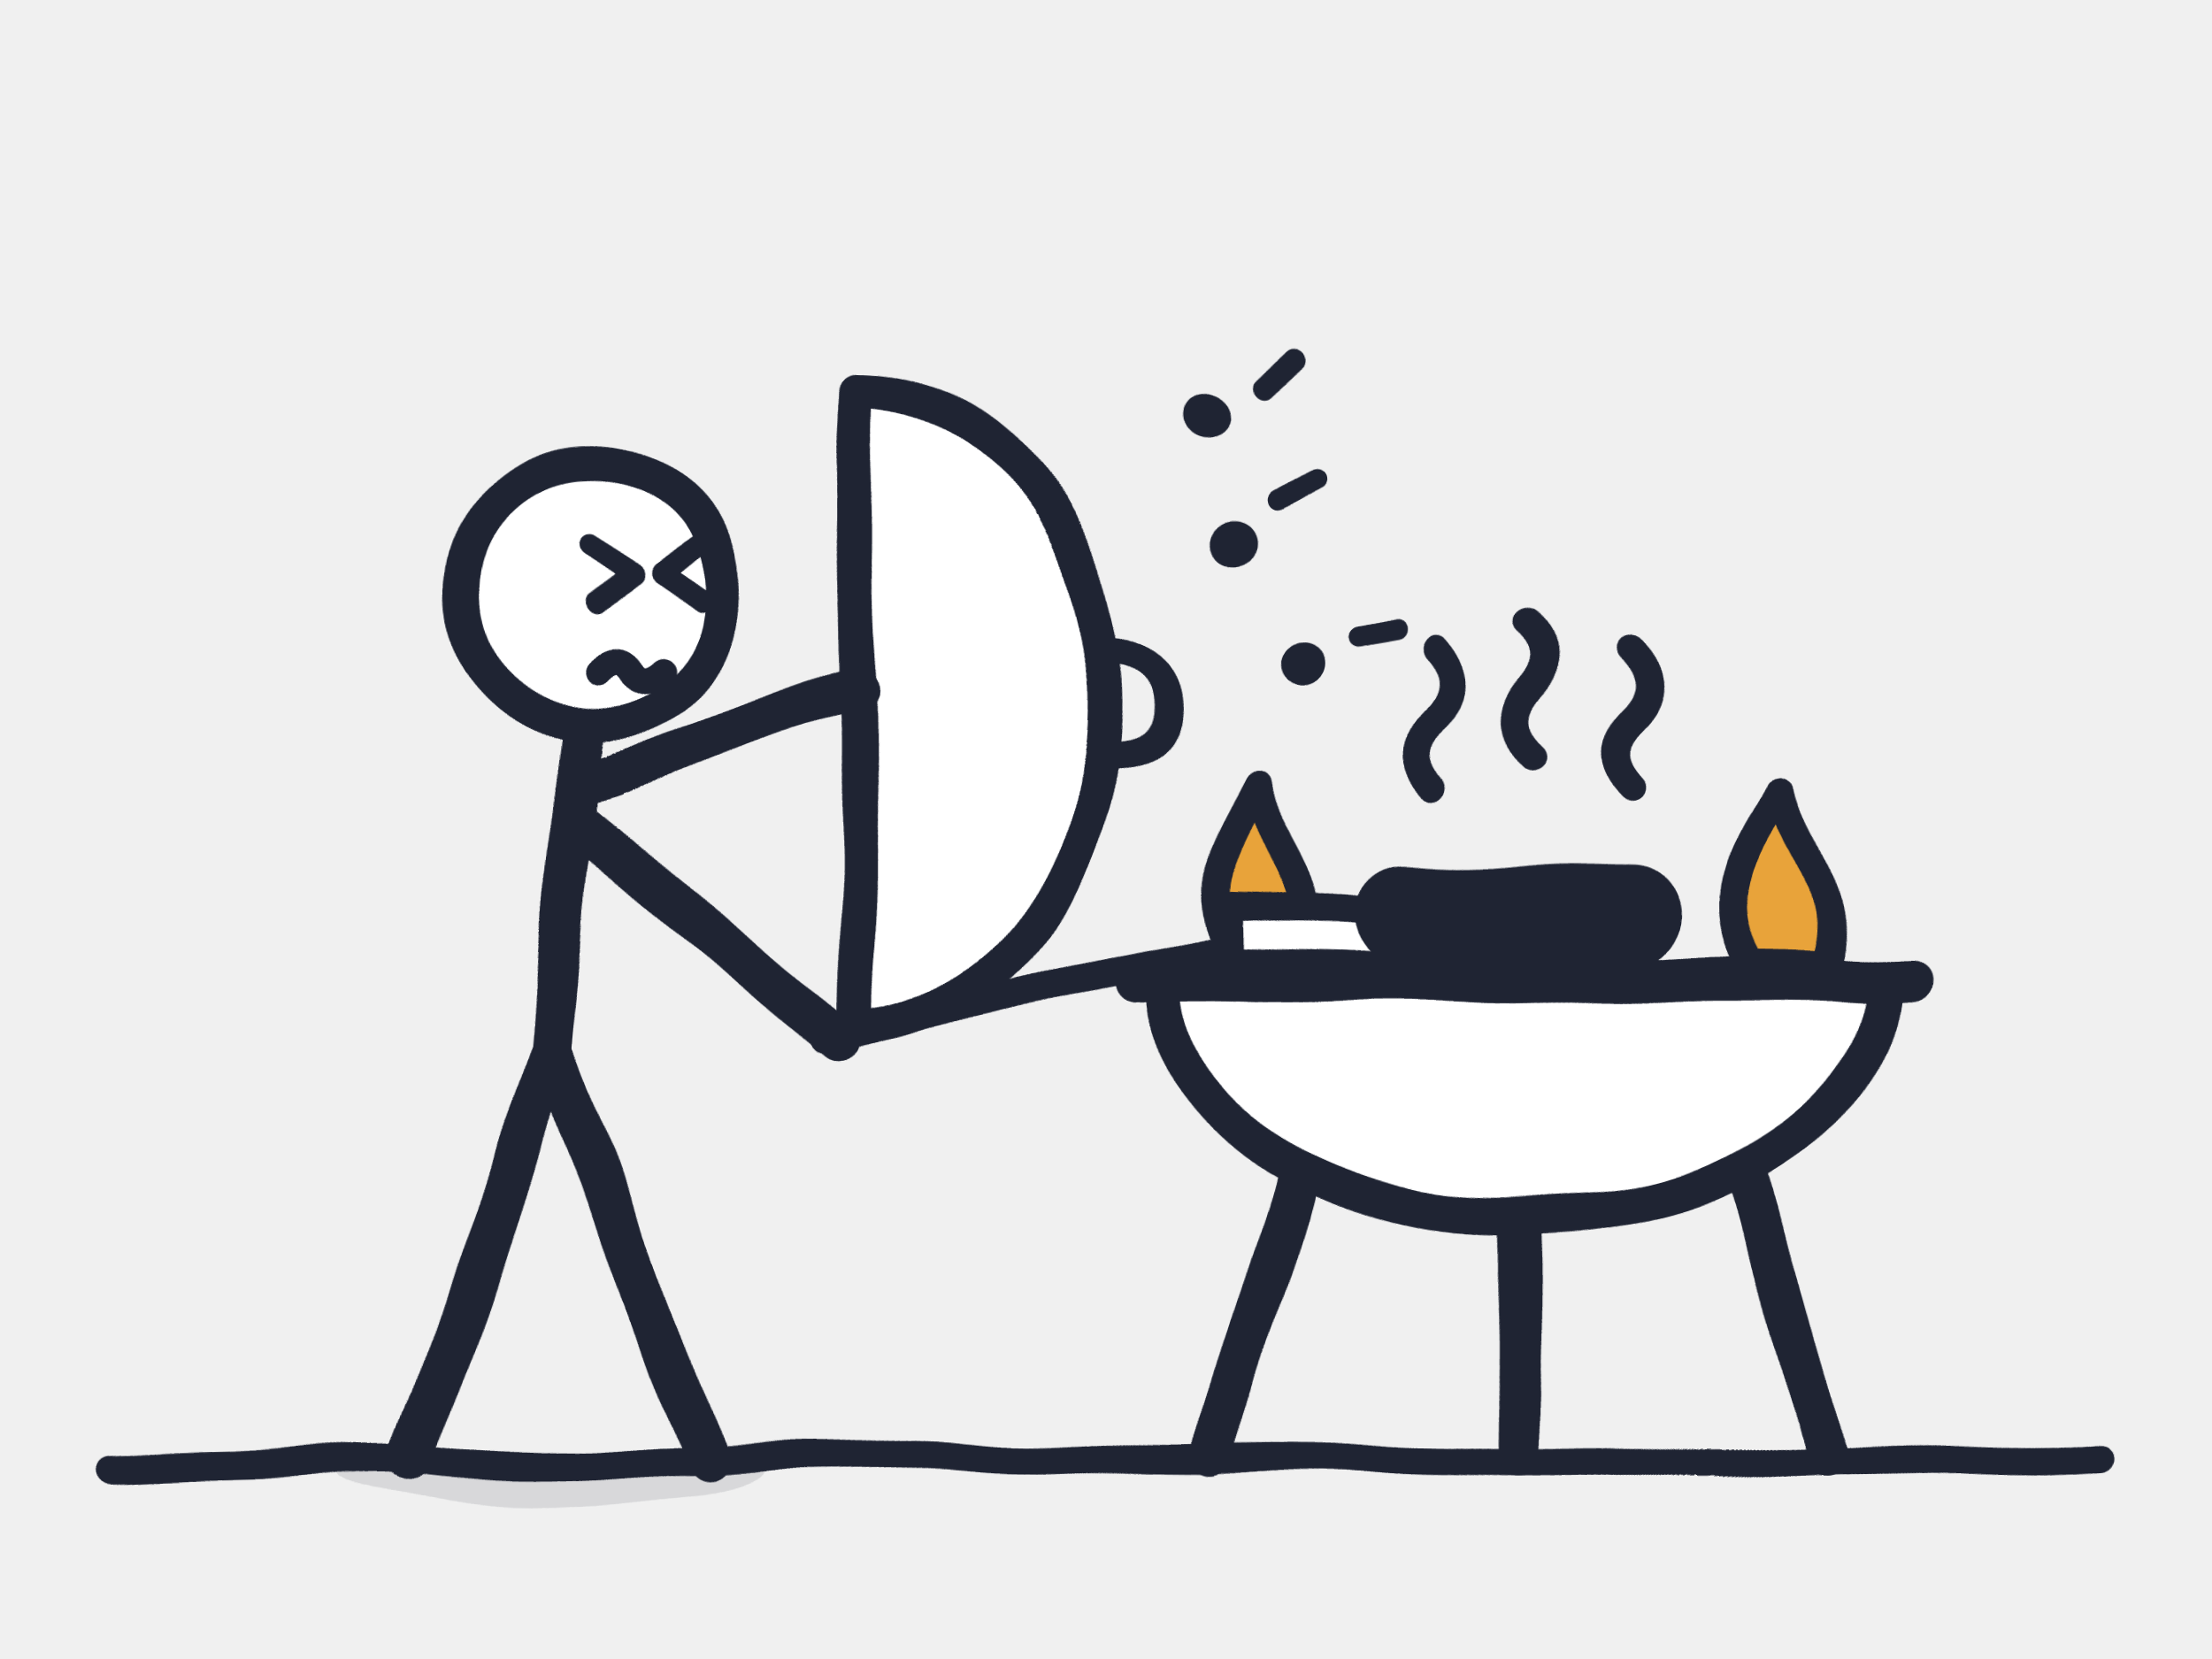
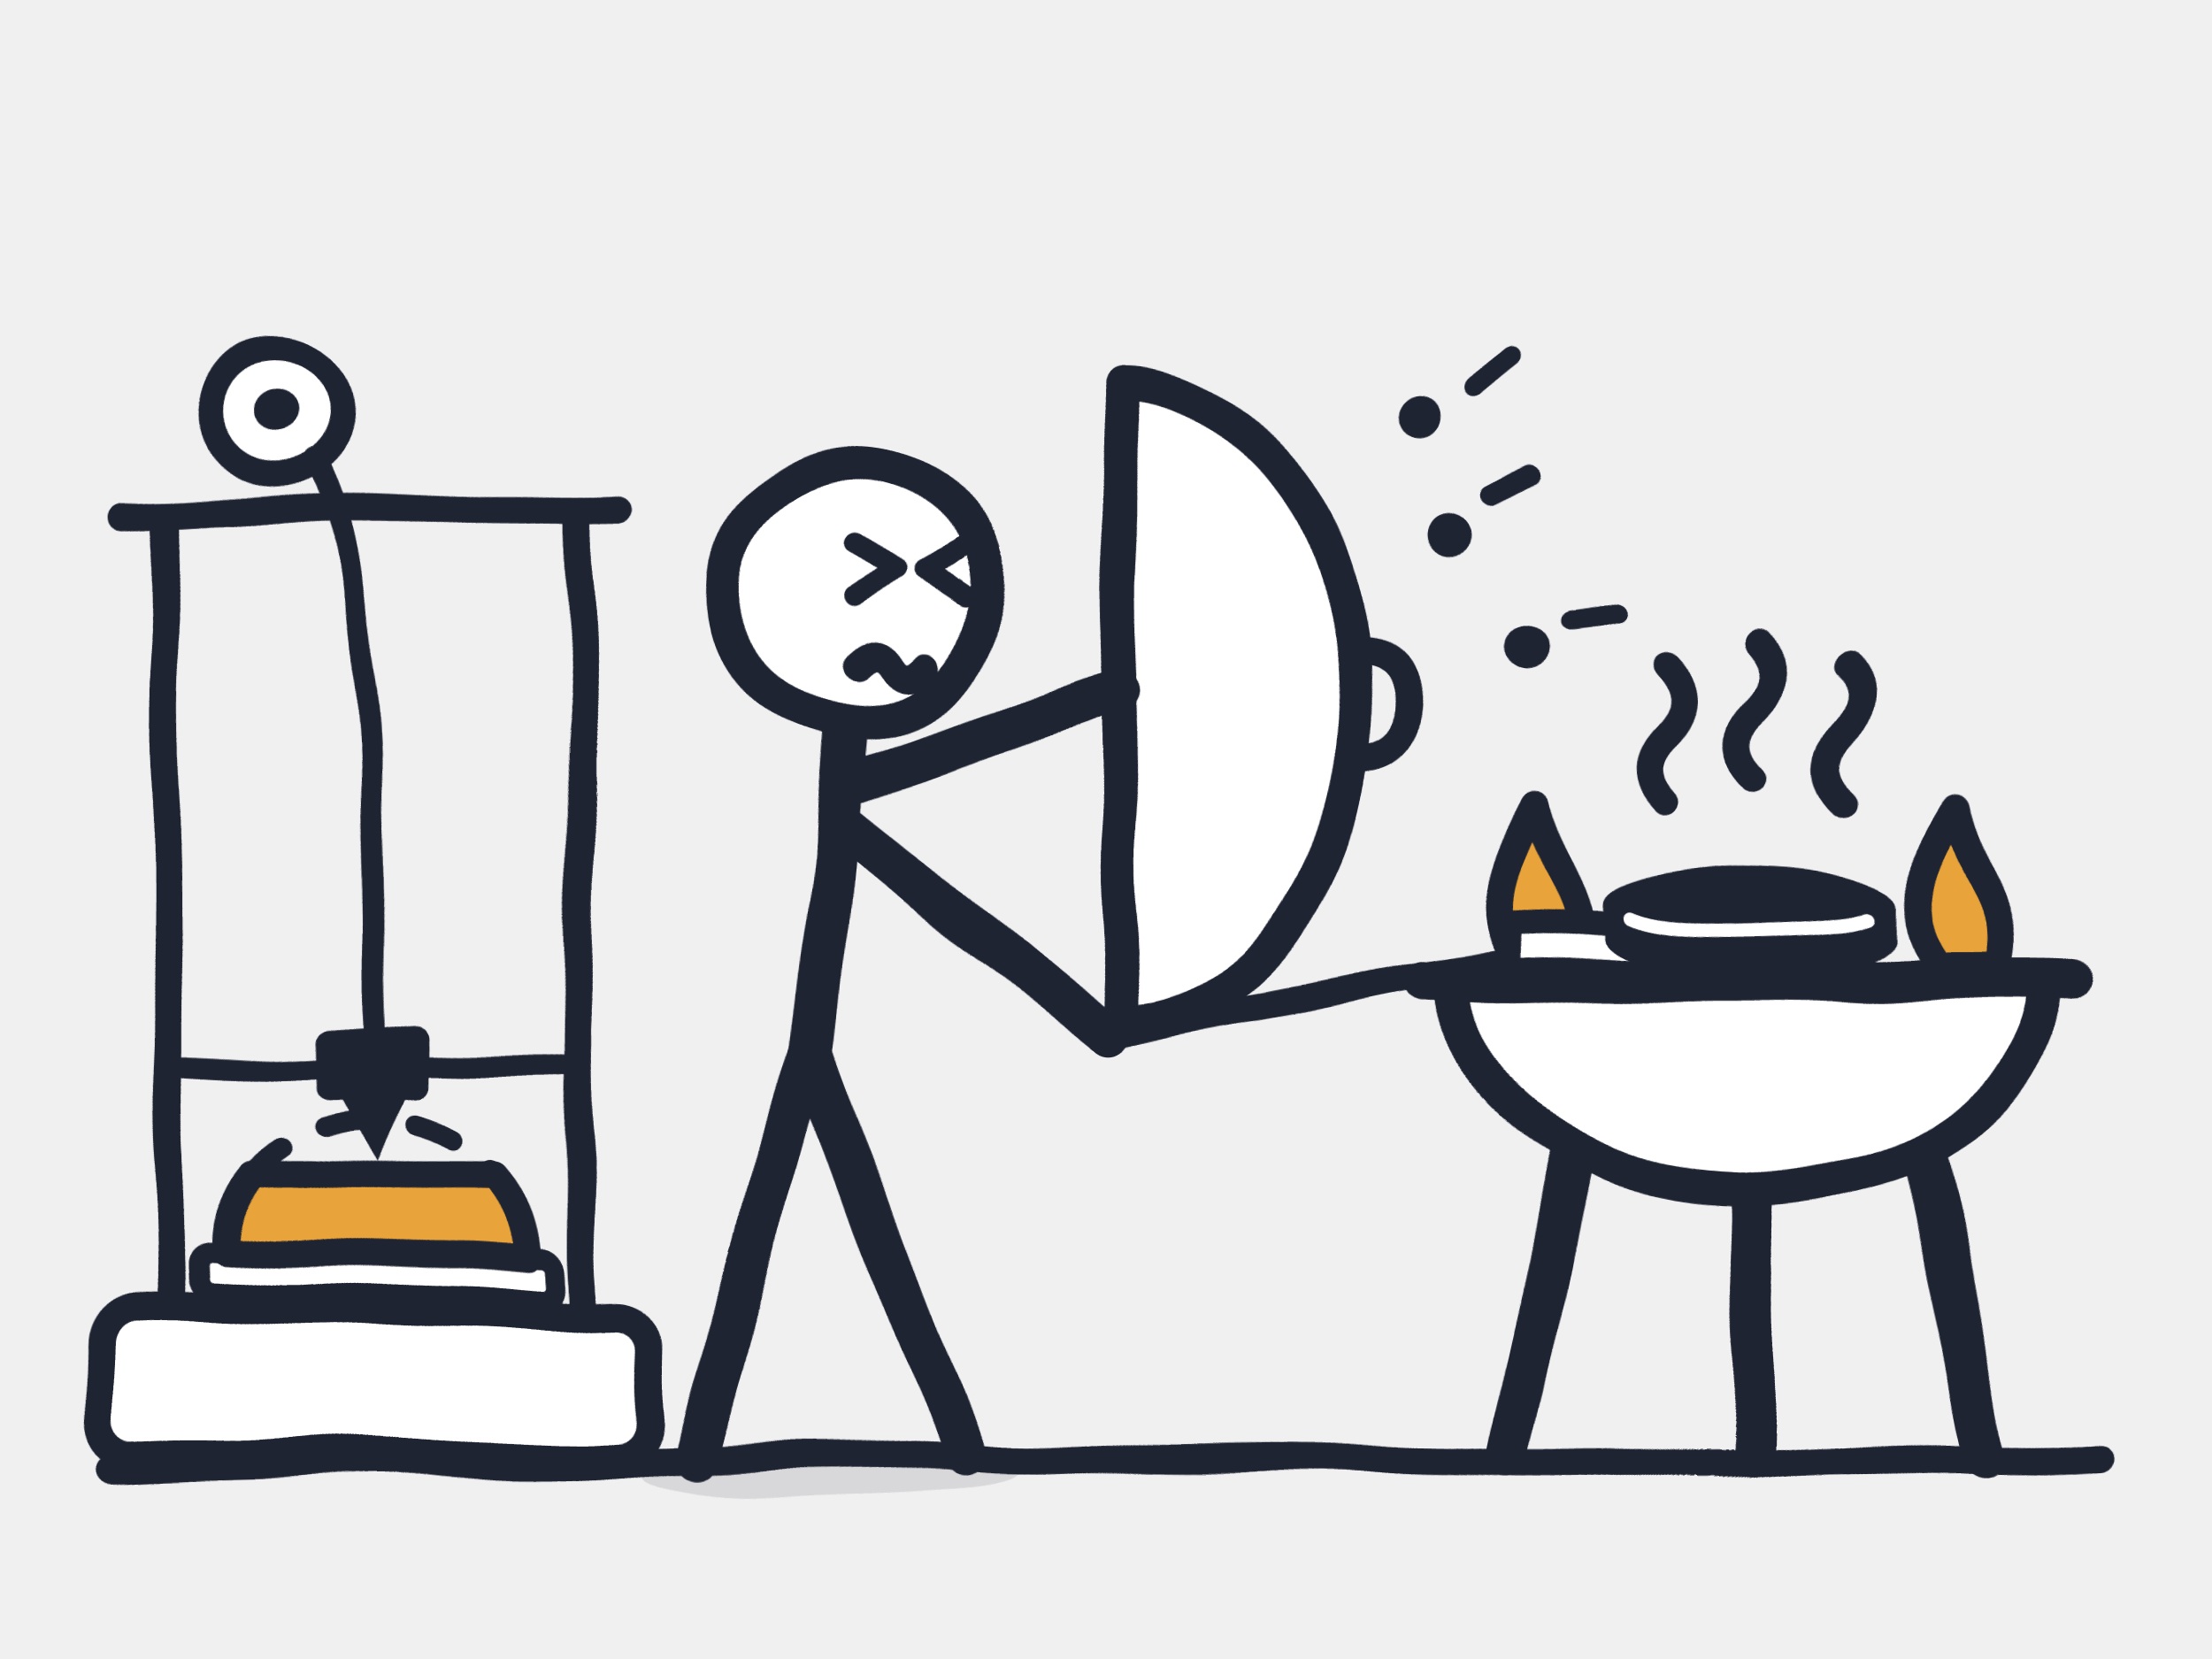
<svg xmlns="http://www.w3.org/2000/svg" viewBox="0 0 320 240" width="320" height="240">
  <defs>
    <filter id="kb3-w" filterUnits="userSpaceOnUse" x="0" y="0" width="320" height="240">
      <feTurbulence type="fractalNoise" baseFrequency="0.03" numOctaves="2" seed="55" result="n" />
      <feDisplacementMap in="SourceGraphic" in2="n" scale="4" xChannelSelector="R" yChannelSelector="G" />
    </filter>
    <style>
      .k{fill:none;stroke:#1f2433;stroke-width:6;stroke-linecap:round;stroke-linejoin:round}
      .t{stroke-width:4}
      .f{stroke-width:3}
      .w{fill:#fff;stroke:#1f2433;stroke-width:5;stroke-linejoin:round}
      .a{fill:#e8a33a;stroke:#1f2433;stroke-width:5;stroke-linejoin:round}
      .i{fill:#1f2433}
      .o{fill:none;stroke:#e8a33a;stroke-width:5;stroke-linecap:round}
      .d{fill:none;stroke:#1f2433;stroke-width:4;stroke-linecap:round;stroke-linejoin:round;stroke-dasharray:6 7}
    </style>
  </defs>
  <g filter="url(#kb3-w)">
-     <ellipse cx="80" cy="213" rx="30" ry="4" fill="#1f2433" opacity=".12" />
+     <ellipse cx="120" cy="213" rx="28" ry="4" fill="#1f2433" opacity=".12" />
    <path class="k t" d="M16 212C96 209 210 214 304 211" />
-     <path class="k" d="M188 168L176 211M252 168L264 211M220 176V211" />
-     <path class="w" d="M168 142A52 34 0 0 0 272 142Z" />
-     <path class="a" d="M180 140C172 130 178 122 182 114C184 124 192 128 188 140Z" style="stroke-width:4" />
-     <path class="a" d="M254 140C248 130 254 122 258 114C260 124 268 128 264 140Z" style="stroke-width:4" />
-     <path class="k" d="M164 142H276" />
-     <path class="k t" d="M120 150L182 136" />
-     <path class="w" d="M178 131L204 132L204 140L178 139Z" style="stroke-width:4" />
-     <rect class="i" x="196" y="125" width="48" height="15" rx="7.5" />
-     <path class="k t" d="M208 114q-5-5 0-10t0-10M222 110q-5-5 0-10t0-10M236 114q-5-5 0-10t0-10" />
-     <path class="w" d="M124 56A36 46 0 0 1 124 148Z" />
-     <path class="k t" d="M160 94q9 0 9 8t-9 8" />
-     <circle class="i" cx="178" cy="78" r="3.2" />
-     <circle class="i" cx="188" cy="96" r="3.2" />
-     <circle class="i" cx="174" cy="60" r="3.2" />
-     <path class="k f" d="M184 72l6-3M196 92l6-1M182 56l5-4" />
-     <path class="k" d="M80 152L60 211M80 152L102 211" />
-     <path class="k" d="M80 152L84 106" />
-     <path class="k" d="M84 114L124 100" />
-     <path class="k" d="M84 120L122 150" />
-     <circle class="w" cx="86" cy="86" r="19" />
-     <path class="k f" d="M86 79l6 4l-6 4M102 79l-6 4l6 4" />
-     <path class="k t" d="M86 97q3-3 5 0t5 0" />
+     <rect class="w" x="14" y="190" width="80" height="20" rx="5" style="stroke-width:4" />
+     <path class="k t" d="M24 190V74M84 190V74M18 74H90" />
+     <circle class="w" cx="40" cy="60" r="9" style="stroke-width:3.5" />
+     <circle class="i" cx="40" cy="60" r="3" />
+     <path class="k f" d="M45 67C54 84 54 110 54 148" />
+     <rect class="w" x="28" y="182" width="52" height="6" rx="2" style="stroke-width:3" />
+     <path class="a" d="M32 182A22 20 0 0 1 36.4 170H71.6A22 20 0 0 1 76 182Z" style="stroke-width:4" />
+     <path class="d" d="M36.4 170A22 20 0 0 1 71.6 170" style="stroke-width:3" />
+     <path class="k f" d="M24 154H84" />
+     <rect class="i" x="46" y="148" width="16" height="11" rx="2" />
+     <path class="i" d="M49 158H59L54 168Z" />
+     <path class="k" d="M228 166L218 211M278 166L288 211M253 172V211" />
+     <path class="w" d="M210 142A43 30 0 0 0 296 142Z" />
+     <path class="a" d="M220 140C213 131 218 124 222 117C224 126 231 129 228 140Z" style="stroke-width:4" />
+     <path class="a" d="M280 140C274 131 279 124 283 117C285 126 292 129 289 140Z" style="stroke-width:4" />
+     <path class="k" d="M206 142H300" />
+     <path class="k t" d="M160 150L222 138" />
+     <path class="w" d="M218 133L240 134L240 141L218 140Z" style="stroke-width:3.5" />
+     <path class="i" d="M232 131V136A21 5.5 0 0 0 274 136V131Z" />
+     <ellipse class="i" cx="253" cy="131" rx="21" ry="5.5" />
+     <path d="M236 133A19 4 0 0 0 270 133" fill="none" stroke="#fff" stroke-width="2" stroke-linecap="round" stroke-linejoin="round" />
+     <path class="k t" d="M241 116q-5-5 0-10t0-10M254 112q-5-5 0-10t0-10M267 116q-5-5 0-10t0-10" />
+     <path class="w" d="M162 56A34 46 0 0 1 162 148Z" />
+     <path class="k t" d="M196 94q8 0 8 8t-8 8" />
+     <circle class="i" cx="210" cy="78" r="3.2" />
+     <circle class="i" cx="222" cy="94" r="3.2" />
+     <circle class="i" cx="206" cy="60" r="3.2" />
+     <path class="k f" d="M216 72l6-3M228 90l6-1M214 56l5-4" />
+     <path class="k" d="M118 152L100 211M118 152L140 211" />
+     <path class="k" d="M118 152L122 106" />
+     <path class="k" d="M122 114L162 100" />
+     <path class="k" d="M122 120L160 150" />
+     <circle class="w" cx="124" cy="86" r="19" />
+     <path class="k f" d="M124 79l6 4l-6 4M140 79l-6 4l6 4" />
+     <path class="k t" d="M124 97q3-3 5 0t5 0" />
  </g>
</svg>
